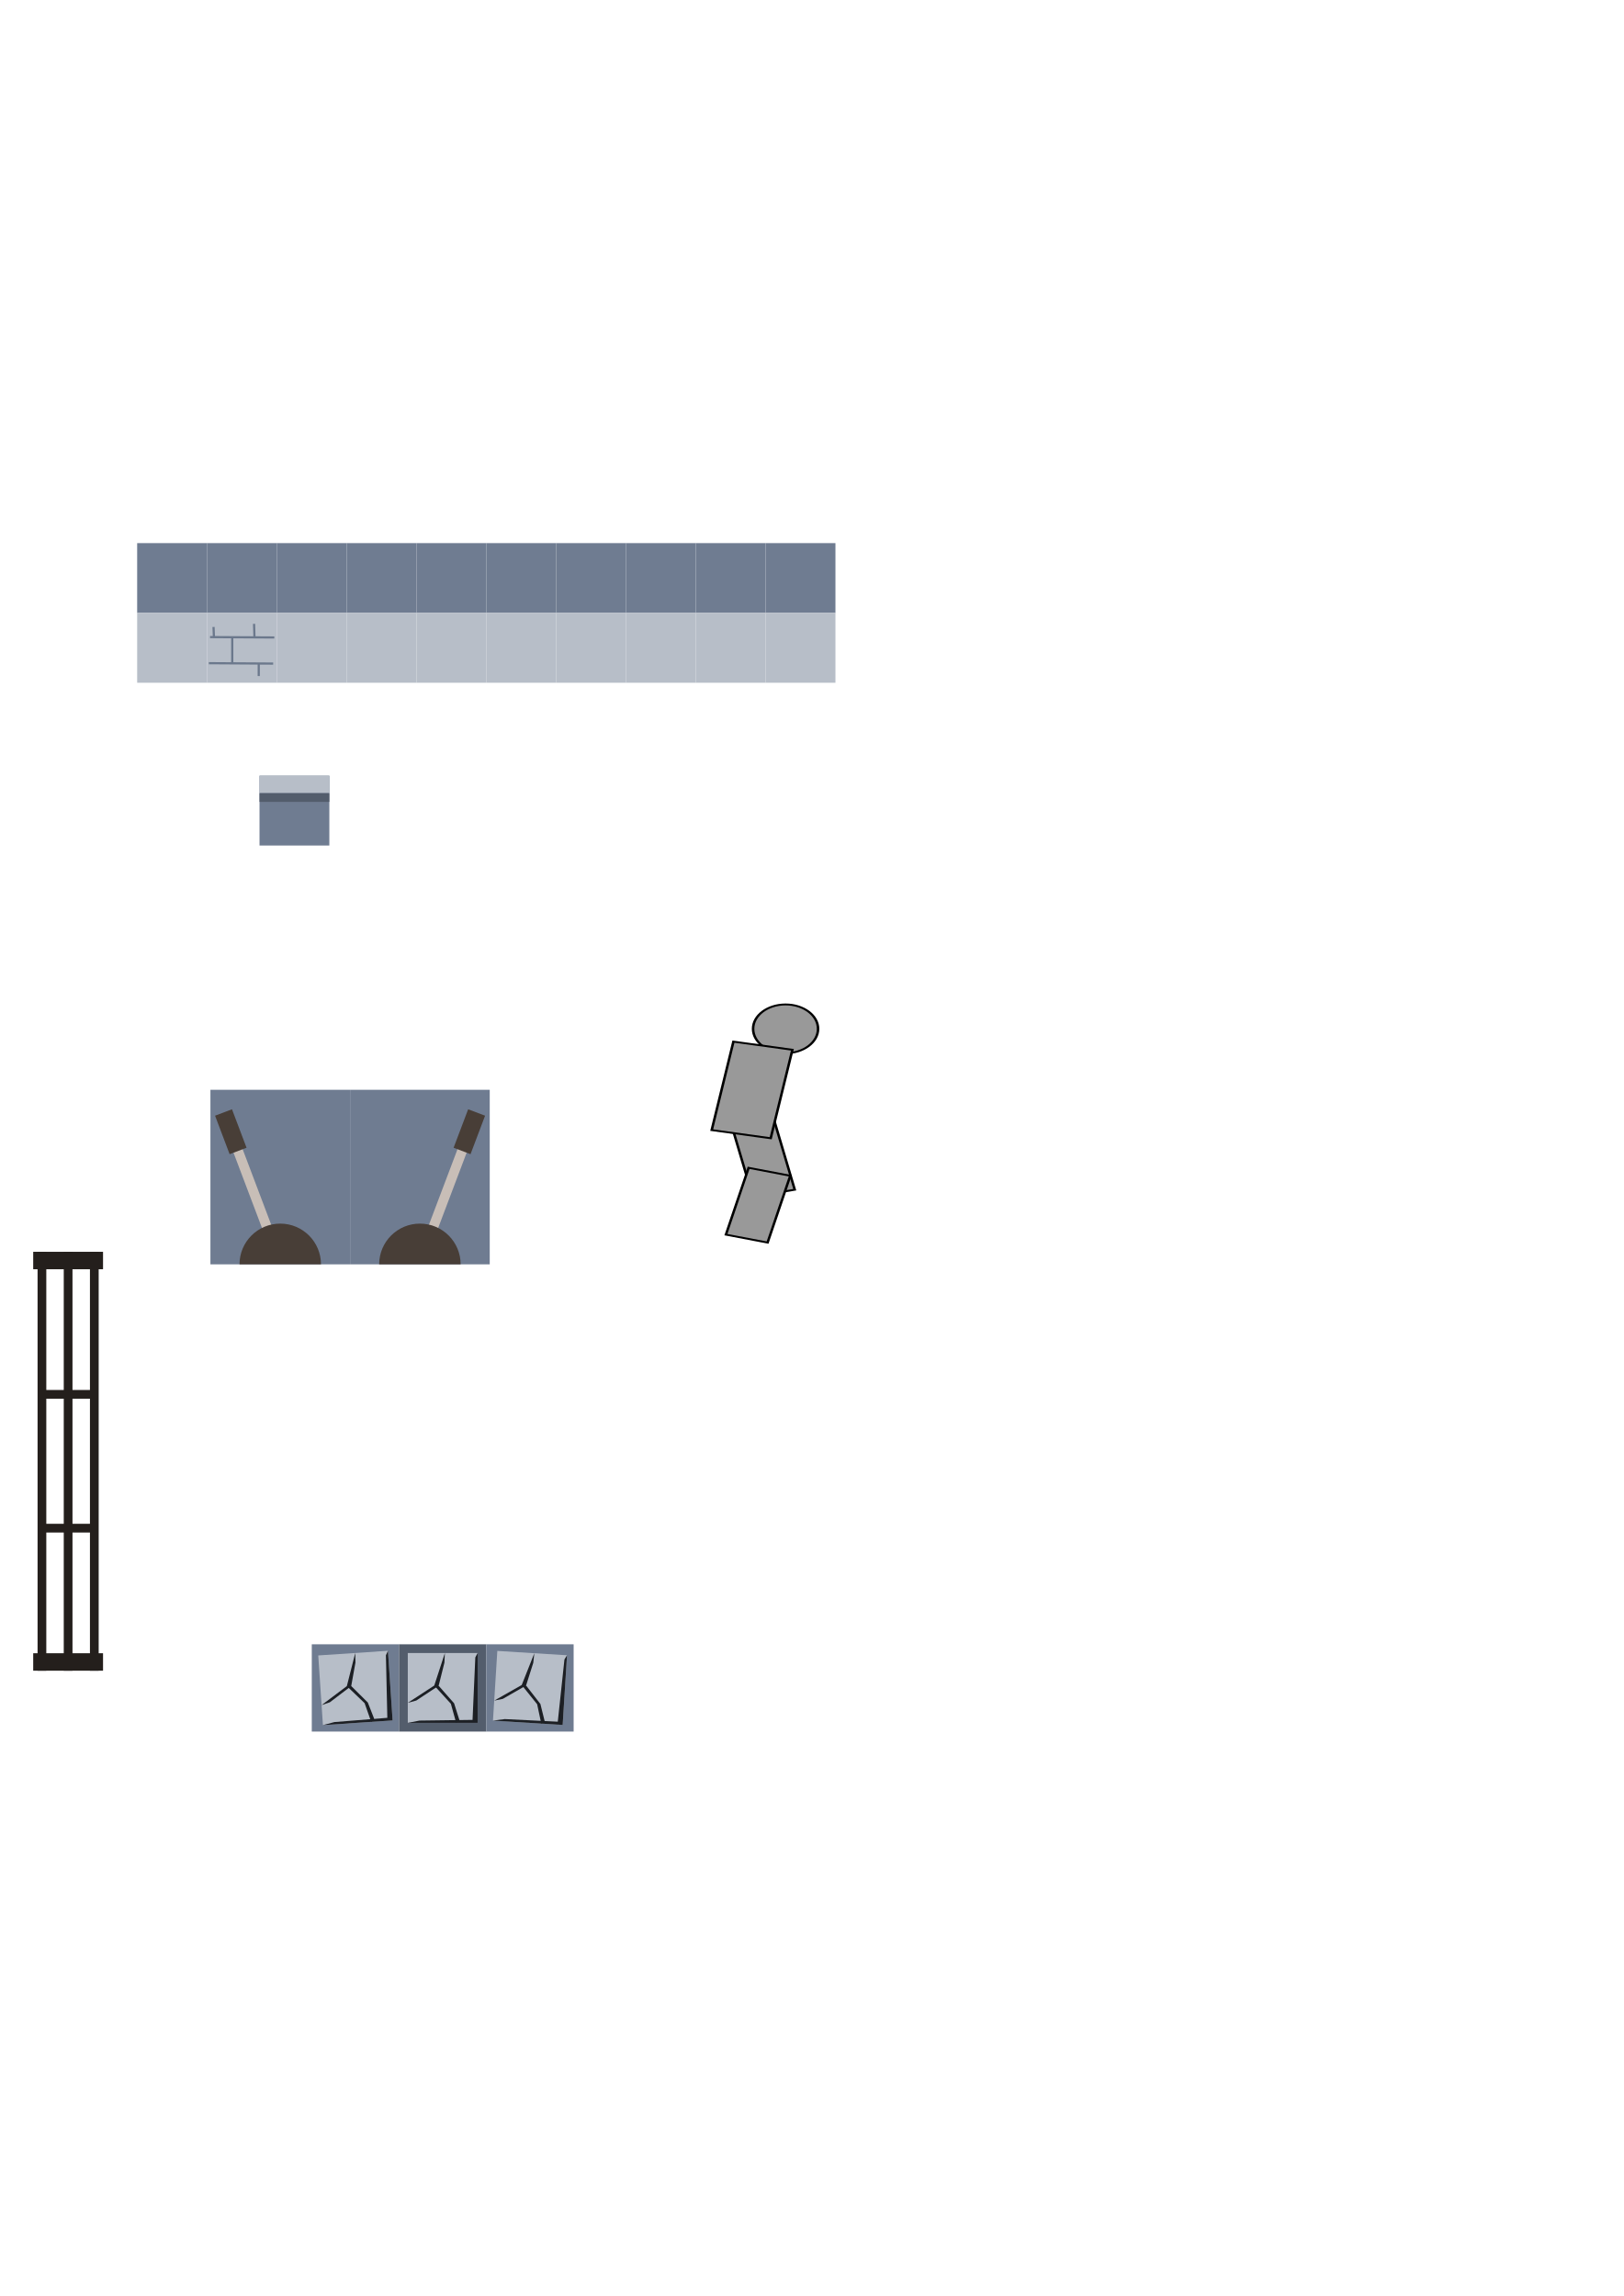
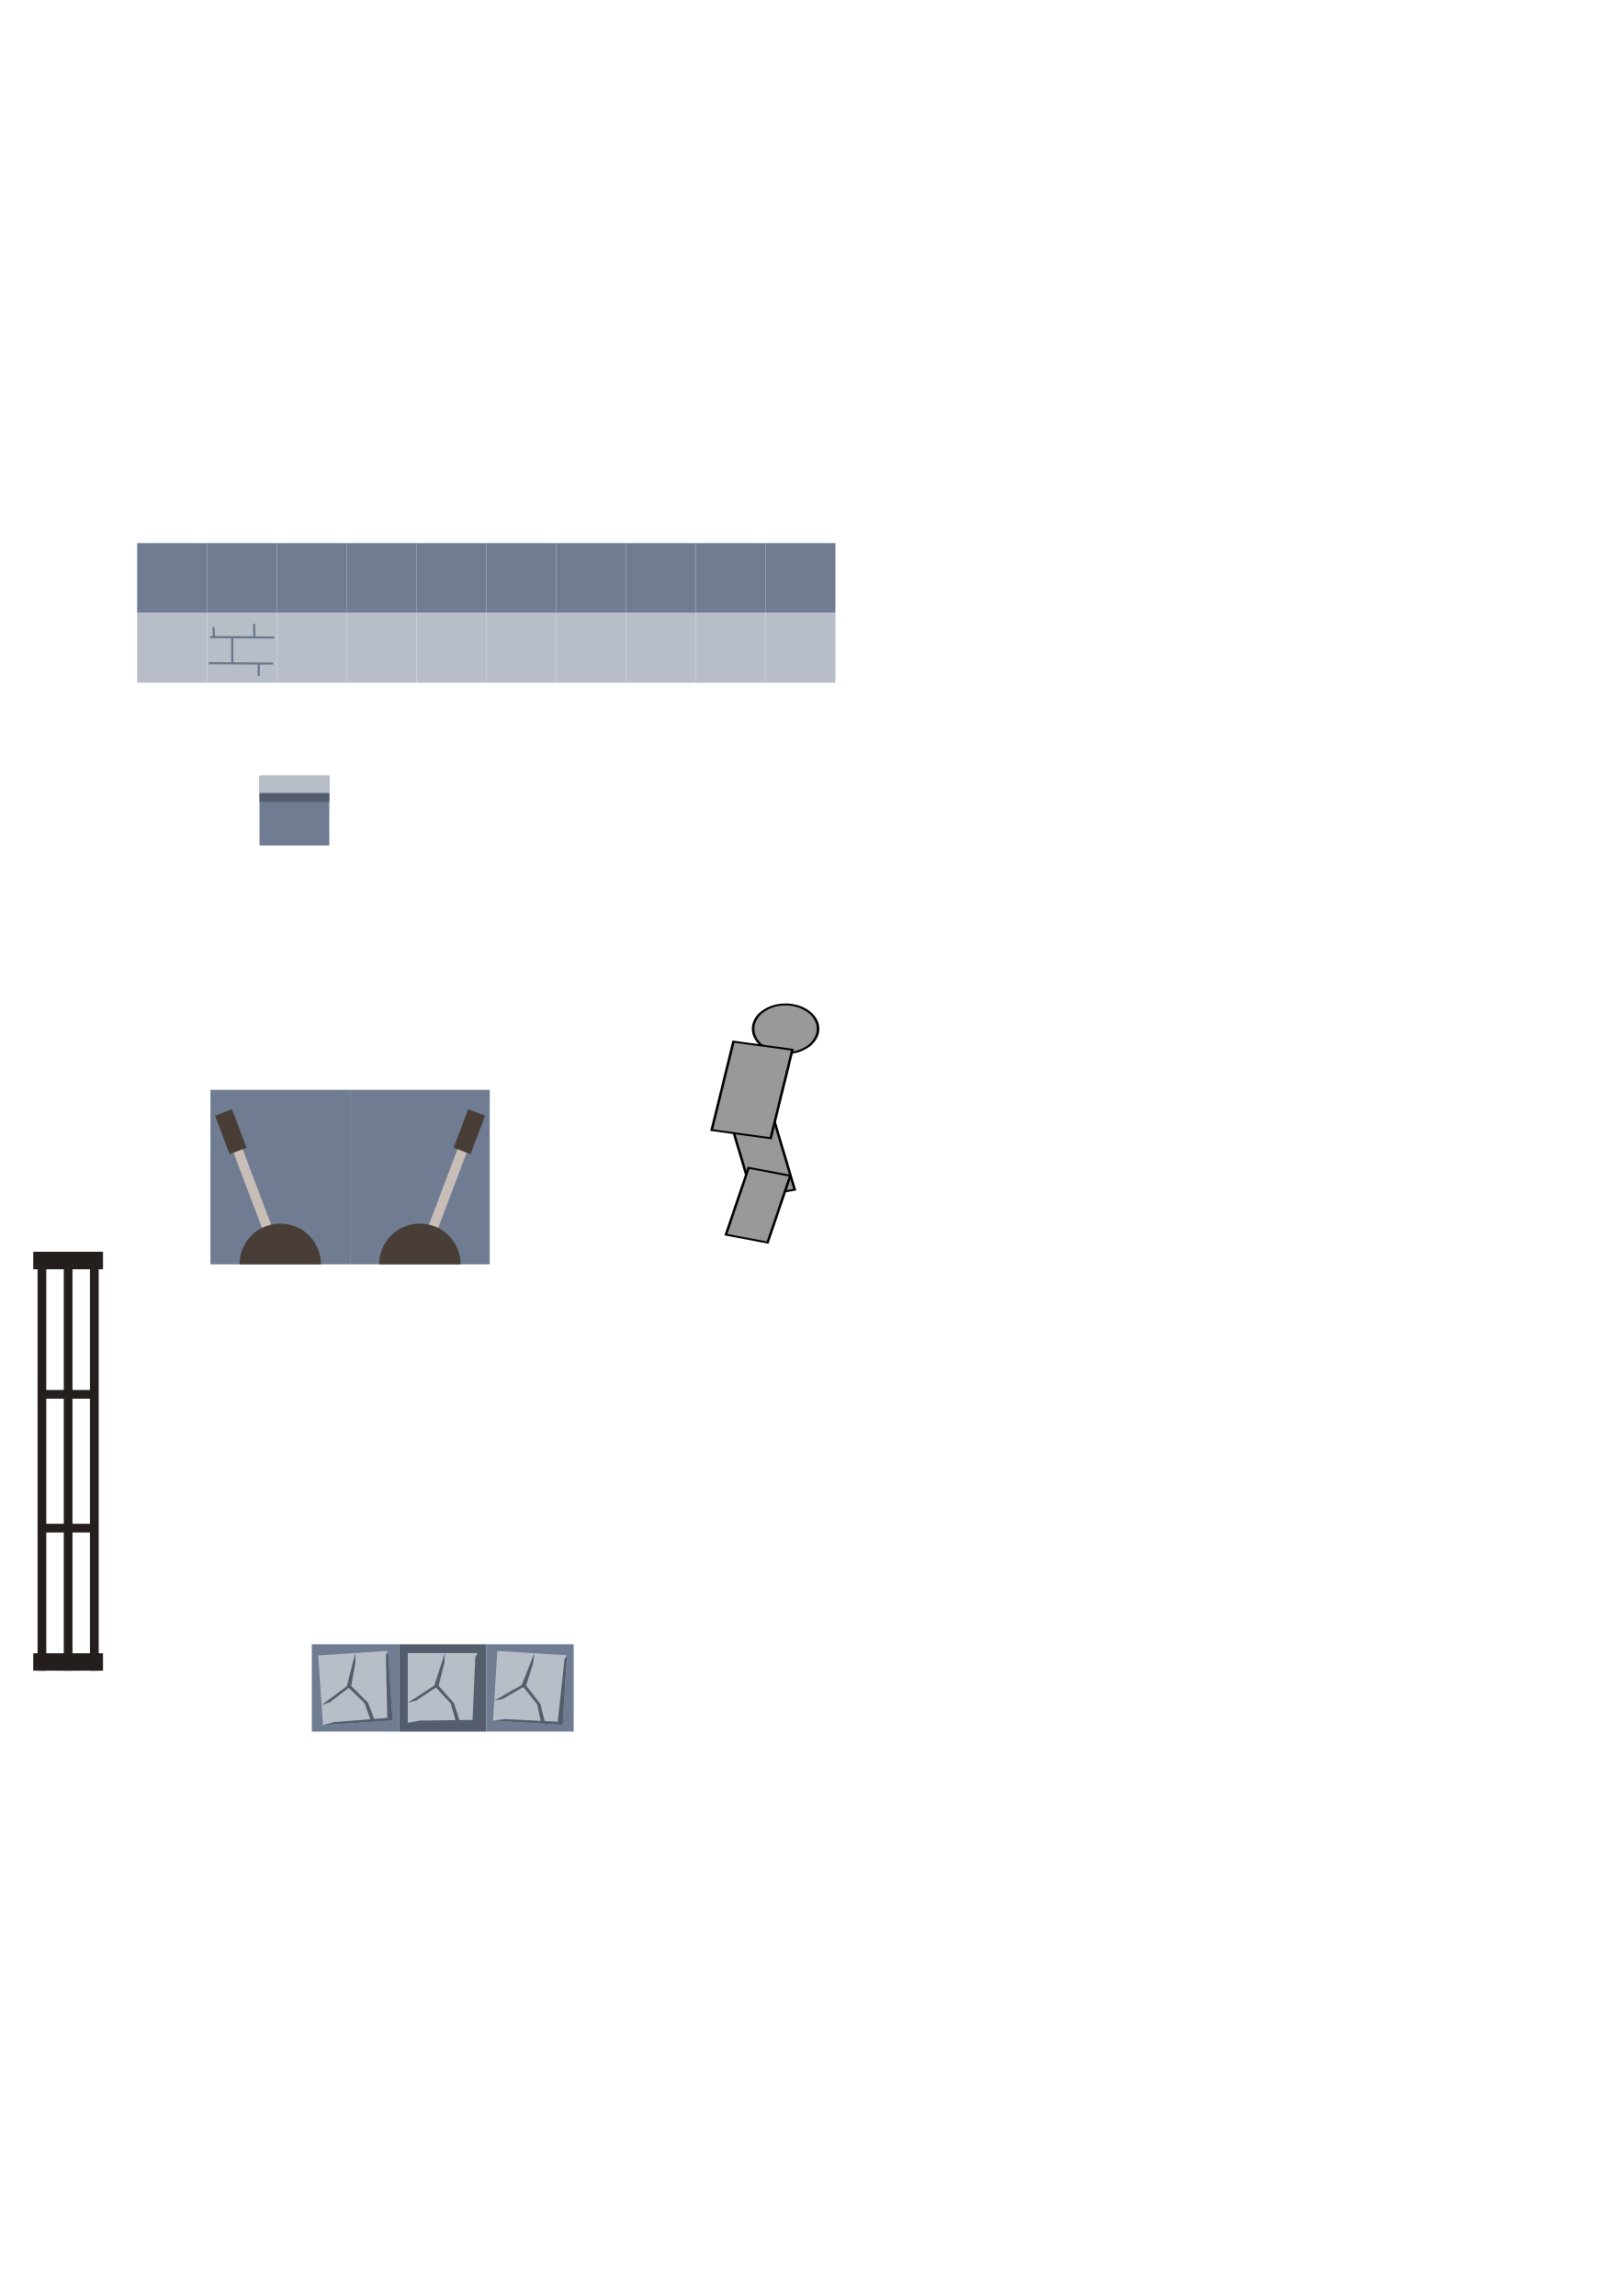
<svg xmlns="http://www.w3.org/2000/svg" width="744.094" height="1052.362" id="svg2" version="1.1">
  <defs id="defs4" />
  <g id="layer1">
    <path style="color:#000000;fill:#6f7c91;stroke:none;stroke-width:1;marker:none;visibility:visible;display:inline;overflow:visible;enable-background:accumulate" d="m 62.857,248.934 32,0 0,32 -32,0 z" id="rect2985" />
    <path id="path2988" d="m 94.857,248.934 32,0 0,32 -32,0 z" style="color:#000000;fill:#6f7c91;stroke:none;stroke-width:1;marker:none;visibility:visible;display:inline;overflow:visible;enable-background:accumulate" />
    <path style="color:#000000;fill:#6f7c91;stroke:none;stroke-width:1;marker:none;visibility:visible;display:inline;overflow:visible;enable-background:accumulate" d="m 126.857,248.934 32,0 0,32 -32,0 z" id="path2990" />
    <path id="path2992" d="m 158.857,248.934 32,0 0,32 -32,0 z" style="color:#000000;fill:#6f7c91;stroke:none;stroke-width:1;marker:none;visibility:visible;display:inline;overflow:visible;enable-background:accumulate" />
    <path style="color:#000000;fill:#6f7c91;stroke:none;stroke-width:1;marker:none;visibility:visible;display:inline;overflow:visible;enable-background:accumulate" d="m 190.857,248.934 32,0 0,32 -32,0 z" id="path2994" />
    <path id="path2996" d="m 222.857,248.934 32,0 0,32 -32,0 z" style="color:#000000;fill:#6f7c91;stroke:none;stroke-width:1;marker:none;visibility:visible;display:inline;overflow:visible;enable-background:accumulate" />
    <path style="color:#000000;fill:#6f7c91;stroke:none;stroke-width:1;marker:none;visibility:visible;display:inline;overflow:visible;enable-background:accumulate" d="m 254.857,248.934 32,0 0,32 -32,0 z" id="path2998" />
    <path id="path3000" d="m 286.857,248.934 32,0 0,32 -32,0 z" style="color:#000000;fill:#6f7c91;stroke:none;stroke-width:1;marker:none;visibility:visible;display:inline;overflow:visible;enable-background:accumulate" />
    <path style="color:#000000;fill:#6f7c91;stroke:none;stroke-width:1;marker:none;visibility:visible;display:inline;overflow:visible;enable-background:accumulate" d="m 318.857,248.934 32,0 0,32 -32,0 z" id="path3002" />
    <path id="path3004" d="m 350.857,248.934 32,0 0,32 -32,0 z" style="color:#000000;fill:#6f7c91;stroke:none;stroke-width:1;marker:none;visibility:visible;display:inline;overflow:visible;enable-background:accumulate" />
    <path id="path3006" d="m 62.857,280.934 32,0 0,32 -32,0 z" style="color:#000000;fill:#b7bec8;stroke:none;stroke-width:1;marker:none;visibility:visible;display:inline;overflow:visible;enable-background:accumulate" />
    <path style="color:#000000;fill:#b7bec8;stroke:none;stroke-width:1;marker:none;visibility:visible;display:inline;overflow:visible;enable-background:accumulate" d="m 94.857,280.934 32,0 0,32 -32,0 z" id="path3008" />
    <path id="path3010" d="m 126.857,280.934 32,0 0,32 -32,0 z" style="color:#000000;fill:#b7bec8;stroke:none;stroke-width:1;marker:none;visibility:visible;display:inline;overflow:visible;enable-background:accumulate" />
    <path style="color:#000000;fill:#b7bec8;stroke:none;stroke-width:1;marker:none;visibility:visible;display:inline;overflow:visible;enable-background:accumulate" d="m 158.857,280.934 32,0 0,32 -32,0 z" id="path3012" />
    <path id="path3014" d="m 190.857,280.934 32,0 0,32 -32,0 z" style="color:#000000;fill:#b7bec8;stroke:none;stroke-width:1;marker:none;visibility:visible;display:inline;overflow:visible;enable-background:accumulate" />
    <path style="color:#000000;fill:#b7bec8;stroke:none;stroke-width:1;marker:none;visibility:visible;display:inline;overflow:visible;enable-background:accumulate" d="m 222.857,280.934 32,0 0,32 -32,0 z" id="path3016" />
    <path id="path3018" d="m 254.857,280.934 32,0 0,32 -32,0 z" style="color:#000000;fill:#b7bec8;stroke:none;stroke-width:1;marker:none;visibility:visible;display:inline;overflow:visible;enable-background:accumulate" />
    <path style="color:#000000;fill:#b7bec8;stroke:none;stroke-width:1;marker:none;visibility:visible;display:inline;overflow:visible;enable-background:accumulate" d="m 286.857,280.934 32,0 0,32 -32,0 z" id="path3020" />
    <path id="path3022" d="m 318.857,280.934 32,0 0,32 -32,0 z" style="color:#000000;fill:#b7bec8;stroke:none;stroke-width:1;marker:none;visibility:visible;display:inline;overflow:visible;enable-background:accumulate" />
    <path style="color:#000000;fill:#b7bec8;stroke:none;stroke-width:1;marker:none;visibility:visible;display:inline;overflow:visible;enable-background:accumulate" d="m 350.857,280.934 32,0 0,32 -32,0 z" id="path3024" />
    <path style="fill:#535d6c;stroke:#6b788c;stroke-width:1px;stroke-linecap:butt;stroke-linejoin:miter;stroke-opacity:1" d="m 96.25,292.005 29.464,0.179" id="path3026" />
    <path style="fill:#535d6c;stroke:#6b788c;stroke-width:1px;stroke-linecap:butt;stroke-linejoin:miter;stroke-opacity:1" d="m 95.714,303.969 29.464,0.179" id="path3028" />
    <path style="fill:#535d6c;stroke:#6b788c;stroke-width:1px;stroke-linecap:butt;stroke-linejoin:miter;stroke-opacity:1" d="m 106.429,292.005 0,11.964" id="path3030" />
    <path style="fill:#535d6c;stroke:#6b788c;stroke-width:1px;stroke-linecap:butt;stroke-linejoin:miter;stroke-opacity:1" d="m 116.429,285.934 0.179,6.071" id="path3032" />
    <path style="fill:#535d6c;stroke:#6b788c;stroke-width:1px;stroke-linecap:butt;stroke-linejoin:miter;stroke-opacity:1" d="m 118.571,304.326 0,5.536" id="path3034" />
    <path style="fill:#535d6c;stroke:#6b788c;stroke-width:1px;stroke-linecap:butt;stroke-linejoin:miter;stroke-opacity:1" d="m 97.857,287.362 0.179,4.643" id="path3036" />
    <path id="path3065" d="m 118.929,355.541 32,0 0,32 -32,0 z" style="color:#000000;fill:#6f7c91;stroke:none;stroke-width:1;marker:none;visibility:visible;display:inline;overflow:visible;enable-background:accumulate" />
    <g id="g3837">
      <path style="color:#000000;fill:#b7bec8;stroke:none;stroke-width:1;marker:none;visibility:visible;display:inline;overflow:visible;enable-background:accumulate" d="m 118.929,355.541 32,0 0,8 -32,0 z" id="path3006-1" />
      <path id="path3067" d="m 118.929,363.541 32,0 0,4 -32,0 z" style="color:#000000;fill:#535d6c;stroke:none;stroke-width:1;marker:none;visibility:visible;display:inline;overflow:visible;enable-background:accumulate" />
    </g>
    <g id="g4643">
      <rect y="499.505" x="96.429" height="80" width="64" id="rect4439" style="color:#000000;fill:#6f7c91;fill-opacity:1;fill-rule:nonzero;stroke:none;stroke-width:1;marker:none;visibility:visible;display:inline;overflow:visible;enable-background:accumulate" />
      <rect transform="scale(-1,1)" style="color:#000000;fill:#6f7c91;fill-opacity:1;fill-rule:nonzero;stroke:none;stroke-width:1;marker:none;visibility:visible;display:inline;overflow:visible;enable-background:accumulate" id="rect4629" width="64" height="80" x="-224.429" y="499.505" />
    </g>
    <g id="g4567" transform="matrix(0.7290027,-0.1614502,0.1614502,0.7290027,-118.4479,176.2686)">
      <g id="g4593">
        <g id="g4597" transform="matrix(0.9897004,-0.1431538,0.1431538,0.9897004,-83.6847,35.63573)">
          <rect y="521.026" x="203.546" height="62.625" width="6" id="rect4563" style="color:#000000;fill:#c8beb7;fill-opacity:1;fill-rule:nonzero;stroke:none;stroke-width:1;marker:none;visibility:visible;display:inline;overflow:visible;enable-background:accumulate" />
          <rect y="499.304" x="200.99" height="25.254" width="11.112" id="rect4565" style="color:#000000;fill:#483e37;fill-opacity:1;fill-rule:nonzero;stroke:none;stroke-width:1;marker:none;visibility:visible;display:inline;overflow:visible;enable-background:accumulate" />
        </g>
      </g>
    </g>
    <path style="color:#000000;fill:#483e37;fill-opacity:1;fill-rule:nonzero;stroke:none;stroke-width:1;marker:none;visibility:visible;display:inline;overflow:visible;enable-background:accumulate" id="path4441" d="m 213.142,557.893 a 28.789,28.789 0 0 1 57.579,0 l -28.789,0 z" transform="matrix(0.648388,0,0,0.648388,-28.43693,217.7742)" />
    <g id="g3911" transform="matrix(0.6590554,0,0,0.4942915,212.7102,198.5946)">
      <rect transform="matrix(0.9760893,-0.21737,0.21737,0.9760893,0,0)" style="color:#000000;fill:#999999;fill-opacity:1;fill-rule:nonzero;stroke:#000000;stroke-width:1.752;stroke-miterlimit:4;stroke-opacity:1;stroke-dasharray:none;marker:none;visibility:visible;display:inline;overflow:visible;enable-background:accumulate" id="rect3913" width="29.889" height="63.948" x="42.029" y="670.663" />
      <path transform="translate(9.755304,9.707141)" d="m 236.33,542.516 c 0,12.476 -10.114,22.59 -22.59,22.59 -12.476,0 -22.59,-10.114 -22.59,-22.59 0,-12.476 10.114,-22.59 22.59,-22.59 12.476,0 22.59,10.114 22.59,22.59 z" id="path3915" style="color:#000000;fill:#999999;fill-opacity:1;fill-rule:nonzero;stroke:#000000;stroke-width:1.752;stroke-linecap:square;stroke-linejoin:round;stroke-miterlimit:4;stroke-opacity:1;stroke-dasharray:none;stroke-dashoffset:0;marker:none;visibility:visible;display:inline;overflow:visible;enable-background:accumulate" />
      <rect transform="matrix(0.9834817,0.1810075,-0.1810075,0.9834817,0,0)" y="520.898" x="286.241" height="83.41" width="41.705" id="rect3917" style="color:#000000;fill:#999999;fill-opacity:1;fill-rule:nonzero;stroke:#000000;stroke-width:1.752;stroke-miterlimit:4;stroke-opacity:1;stroke-dasharray:none;marker:none;visibility:visible;display:inline;overflow:visible;enable-background:accumulate" />
      <rect transform="matrix(0.9691105,0.2466269,-0.2466269,0.9691105,0,0)" y="611.285" x="359.659" height="63.948" width="29.889" id="rect3919" style="color:#000000;fill:#999999;fill-opacity:1;fill-rule:nonzero;stroke:#000000;stroke-width:1.752;stroke-miterlimit:4;stroke-opacity:1;stroke-dasharray:none;marker:none;visibility:visible;display:inline;overflow:visible;enable-background:accumulate" />
    </g>
    <g transform="matrix(-0.7290027,-0.1614502,-0.1614502,0.7290027,439.3051,176.2686)" id="g4631">
      <g id="g4633">
        <g transform="matrix(0.9897004,-0.1431538,0.1431538,0.9897004,-83.6847,35.63573)" id="g4635">
          <rect style="color:#000000;fill:#c8beb7;fill-opacity:1;fill-rule:nonzero;stroke:none;stroke-width:1;marker:none;visibility:visible;display:inline;overflow:visible;enable-background:accumulate" id="rect4637" width="6" height="62.625" x="203.546" y="521.026" />
          <rect style="color:#000000;fill:#483e37;fill-opacity:1;fill-rule:nonzero;stroke:none;stroke-width:1;marker:none;visibility:visible;display:inline;overflow:visible;enable-background:accumulate" id="rect4639" width="11.112" height="25.254" x="200.99" y="499.304" />
        </g>
      </g>
    </g>
    <path transform="matrix(-0.648388,0,0,0.648388,349.2941,217.7742)" d="m 213.142,557.893 a 28.789,28.789 0 0 1 57.579,0 l -28.789,0 z" id="path4641" style="color:#000000;fill:#483e37;fill-opacity:1;fill-rule:nonzero;stroke:none;stroke-width:1;marker:none;visibility:visible;display:inline;overflow:visible;enable-background:accumulate" />
    <g id="g4668">
      <rect style="color:#000000;fill:#241f1c;fill-opacity:1;stroke:none;stroke-width:1;marker:none;visibility:visible;display:inline;overflow:visible;enable-background:accumulate" id="rect4649" width="4" height="192" x="17.218" y="573.757" />
      <rect y="573.757" x="29.218" height="192" width="4" id="rect4651" style="color:#000000;fill:#241f1c;fill-opacity:1;stroke:none;stroke-width:1;marker:none;visibility:visible;display:inline;overflow:visible;enable-background:accumulate" />
      <rect style="color:#000000;fill:#241f1c;fill-opacity:1;stroke:none;stroke-width:1;marker:none;visibility:visible;display:inline;overflow:visible;enable-background:accumulate" id="rect4653" width="4" height="192" x="41.218" y="573.757" />
      <rect style="color:#000000;fill:#241f1c;fill-opacity:1;stroke:none;stroke-width:1;marker:none;visibility:visible;display:inline;overflow:visible;enable-background:accumulate" id="rect4655" width="32" height="8" x="15.218" y="757.757" />
      <rect y="573.757" x="15.218" height="8" width="32" id="rect4657" style="color:#000000;fill:#241f1c;fill-opacity:1;stroke:none;stroke-width:1;marker:none;visibility:visible;display:inline;overflow:visible;enable-background:accumulate" />
      <rect y="698.424" x="18.6" height="4" width="25.236" id="rect4664" style="color:#000000;fill:#241f1c;fill-opacity:1;stroke:none;stroke-width:1;marker:none;visibility:visible;display:inline;overflow:visible;enable-background:accumulate" />
      <rect style="color:#000000;fill:#241f1c;fill-opacity:1;stroke:none;stroke-width:1;marker:none;visibility:visible;display:inline;overflow:visible;enable-background:accumulate" id="rect4666" width="24.814" height="4" x="18.177" y="637.09" />
    </g>
    <g id="g4731">
      <rect y="753.657" x="142.88" height="40" width="40" id="rect4687" style="color:#000000;fill:#6f7c91;fill-opacity:1;fill-rule:nonzero;stroke:none;stroke-width:1;marker:none;visibility:visible;display:inline;overflow:visible;enable-background:accumulate" />
      <rect style="color:#000000;fill:#535d6c;fill-opacity:1;fill-rule:nonzero;stroke:none;stroke-width:1;marker:none;visibility:visible;display:inline;overflow:visible;enable-background:accumulate" id="rect4695" width="40" height="40" x="182.88" y="753.657" />
      <rect y="753.657" x="222.88" height="40" width="40" id="rect4707" style="color:#000000;fill:#6f7c91;fill-opacity:1;fill-rule:nonzero;stroke:none;stroke-width:1;marker:none;visibility:visible;display:inline;overflow:visible;enable-background:accumulate" />
    </g>
    <g id="g4689" transform="matrix(0.9977674,-0.06678497,0.06678497,0.9977674,-138.0627,107.9492)">
      <path id="path4677" d="m 239.811,668.32 32,0 0,32 -32,0 z" style="color:#000000;fill:#b7bec8;stroke:none;stroke-width:1;marker:none;visibility:visible;display:inline;overflow:visible;enable-background:accumulate" />
-       <path id="path4681" d="m 271.811,668.32 0,32 -32,0 5.367,-1.036 24.306,-0.317 1.268,-28.639 z" style="fill:#1c1f24;fill-opacity:1;stroke:none" />
-       <path id="path4683" d="m 256.803,668.32 -4.861,14.901 -12.131,7.926 3.887,-1.057 10.251,-6.764 2.642,-10.568 z" style="fill:#1c1f24;fill-opacity:1;stroke:none" />
-       <path id="path4685" d="m 253.95,683.327 7.081,8.032 2.426,7.688 -1.475,1.274 -2.431,-8.75 -7.609,-8.349 z" style="fill:#1c1f24;fill-opacity:1;stroke:none" />
+       <path id="path4681" d="m 271.811,668.32 0,32 -32,0 5.367,-1.036 24.306,-0.317 1.268,-28.639 z" style="fill:#535d6c;fill-opacity:1;stroke:none" />
+       <path id="path4683" d="m 256.803,668.32 -4.861,14.901 -12.131,7.926 3.887,-1.057 10.251,-6.764 2.642,-10.568 z" style="fill:#535d6c;fill-opacity:1;stroke:none" />
+       <path id="path4685" d="m 253.95,683.327 7.081,8.032 2.426,7.688 -1.475,1.274 -2.431,-8.75 -7.609,-8.349 z" style="fill:#535d6c;fill-opacity:1;stroke:none" />
    </g>
    <g transform="translate(-52.93153,89.33703)" id="g4697">
      <path style="color:#000000;fill:#b7bec8;stroke:none;stroke-width:1;marker:none;visibility:visible;display:inline;overflow:visible;enable-background:accumulate" d="m 239.811,668.32 32,0 0,32 -32,0 z" id="path4699" />
-       <path style="fill:#1c1f24;fill-opacity:1;stroke:none" d="m 271.811,668.32 0,32 -32,0 5.367,-1.036 24.306,-0.317 1.268,-28.639 z" id="path4701" />
-       <path style="fill:#1c1f24;fill-opacity:1;stroke:none" d="m 256.803,668.32 -4.861,14.901 -12.131,7.926 3.887,-1.057 10.251,-6.764 2.642,-10.568 z" id="path4703" />
-       <path style="fill:#1c1f24;fill-opacity:1;stroke:none" d="m 253.95,683.327 7.081,8.032 2.426,7.688 -1.475,1.274 -2.431,-8.75 -7.609,-8.349 z" id="path4705" />
+       <path style="fill:#535d6c;fill-opacity:1;stroke:none" d="m 271.811,668.32 0,32 -32,0 5.367,-1.036 24.306,-0.317 1.268,-28.639 z" id="path4701" />
+       <path style="fill:#535d6c;fill-opacity:1;stroke:none" d="m 256.803,668.32 -4.861,14.901 -12.131,7.926 3.887,-1.057 10.251,-6.764 2.642,-10.568 z" id="path4703" />
+       <path style="fill:#535d6c;fill-opacity:1;stroke:none" d="m 253.95,683.327 7.081,8.032 2.426,7.688 -1.475,1.274 -2.431,-8.75 -7.609,-8.349 z" id="path4705" />
    </g>
    <g id="g4709" transform="matrix(0.99805,0.06241919,-0.06241919,0.99805,30.28198,74.70387)">
      <path id="path4711" d="m 239.811,668.32 32,0 0,32 -32,0 z" style="color:#000000;fill:#b7bec8;stroke:none;stroke-width:1;marker:none;visibility:visible;display:inline;overflow:visible;enable-background:accumulate" />
-       <path id="path4713" d="m 271.811,668.32 0,32 -32,0 5.367,-1.036 24.306,-0.317 1.268,-28.639 z" style="fill:#1c1f24;fill-opacity:1;stroke:none" />
-       <path id="path4715" d="m 256.803,668.32 -4.861,14.901 -12.131,7.926 3.887,-1.057 10.251,-6.764 2.642,-10.568 z" style="fill:#1c1f24;fill-opacity:1;stroke:none" />
-       <path id="path4717" d="m 253.95,683.327 7.081,8.032 2.426,7.688 -1.475,1.274 -2.431,-8.75 -7.609,-8.349 z" style="fill:#1c1f24;fill-opacity:1;stroke:none" />
+       <path id="path4713" d="m 271.811,668.32 0,32 -32,0 5.367,-1.036 24.306,-0.317 1.268,-28.639 z" style="fill:#535d6c;fill-opacity:1;stroke:none" />
+       <path id="path4715" d="m 256.803,668.32 -4.861,14.901 -12.131,7.926 3.887,-1.057 10.251,-6.764 2.642,-10.568 z" style="fill:#535d6c;fill-opacity:1;stroke:none" />
+       <path id="path4717" d="m 253.95,683.327 7.081,8.032 2.426,7.688 -1.475,1.274 -2.431,-8.75 -7.609,-8.349 z" style="fill:#535d6c;fill-opacity:1;stroke:none" />
    </g>
  </g>
</svg>
